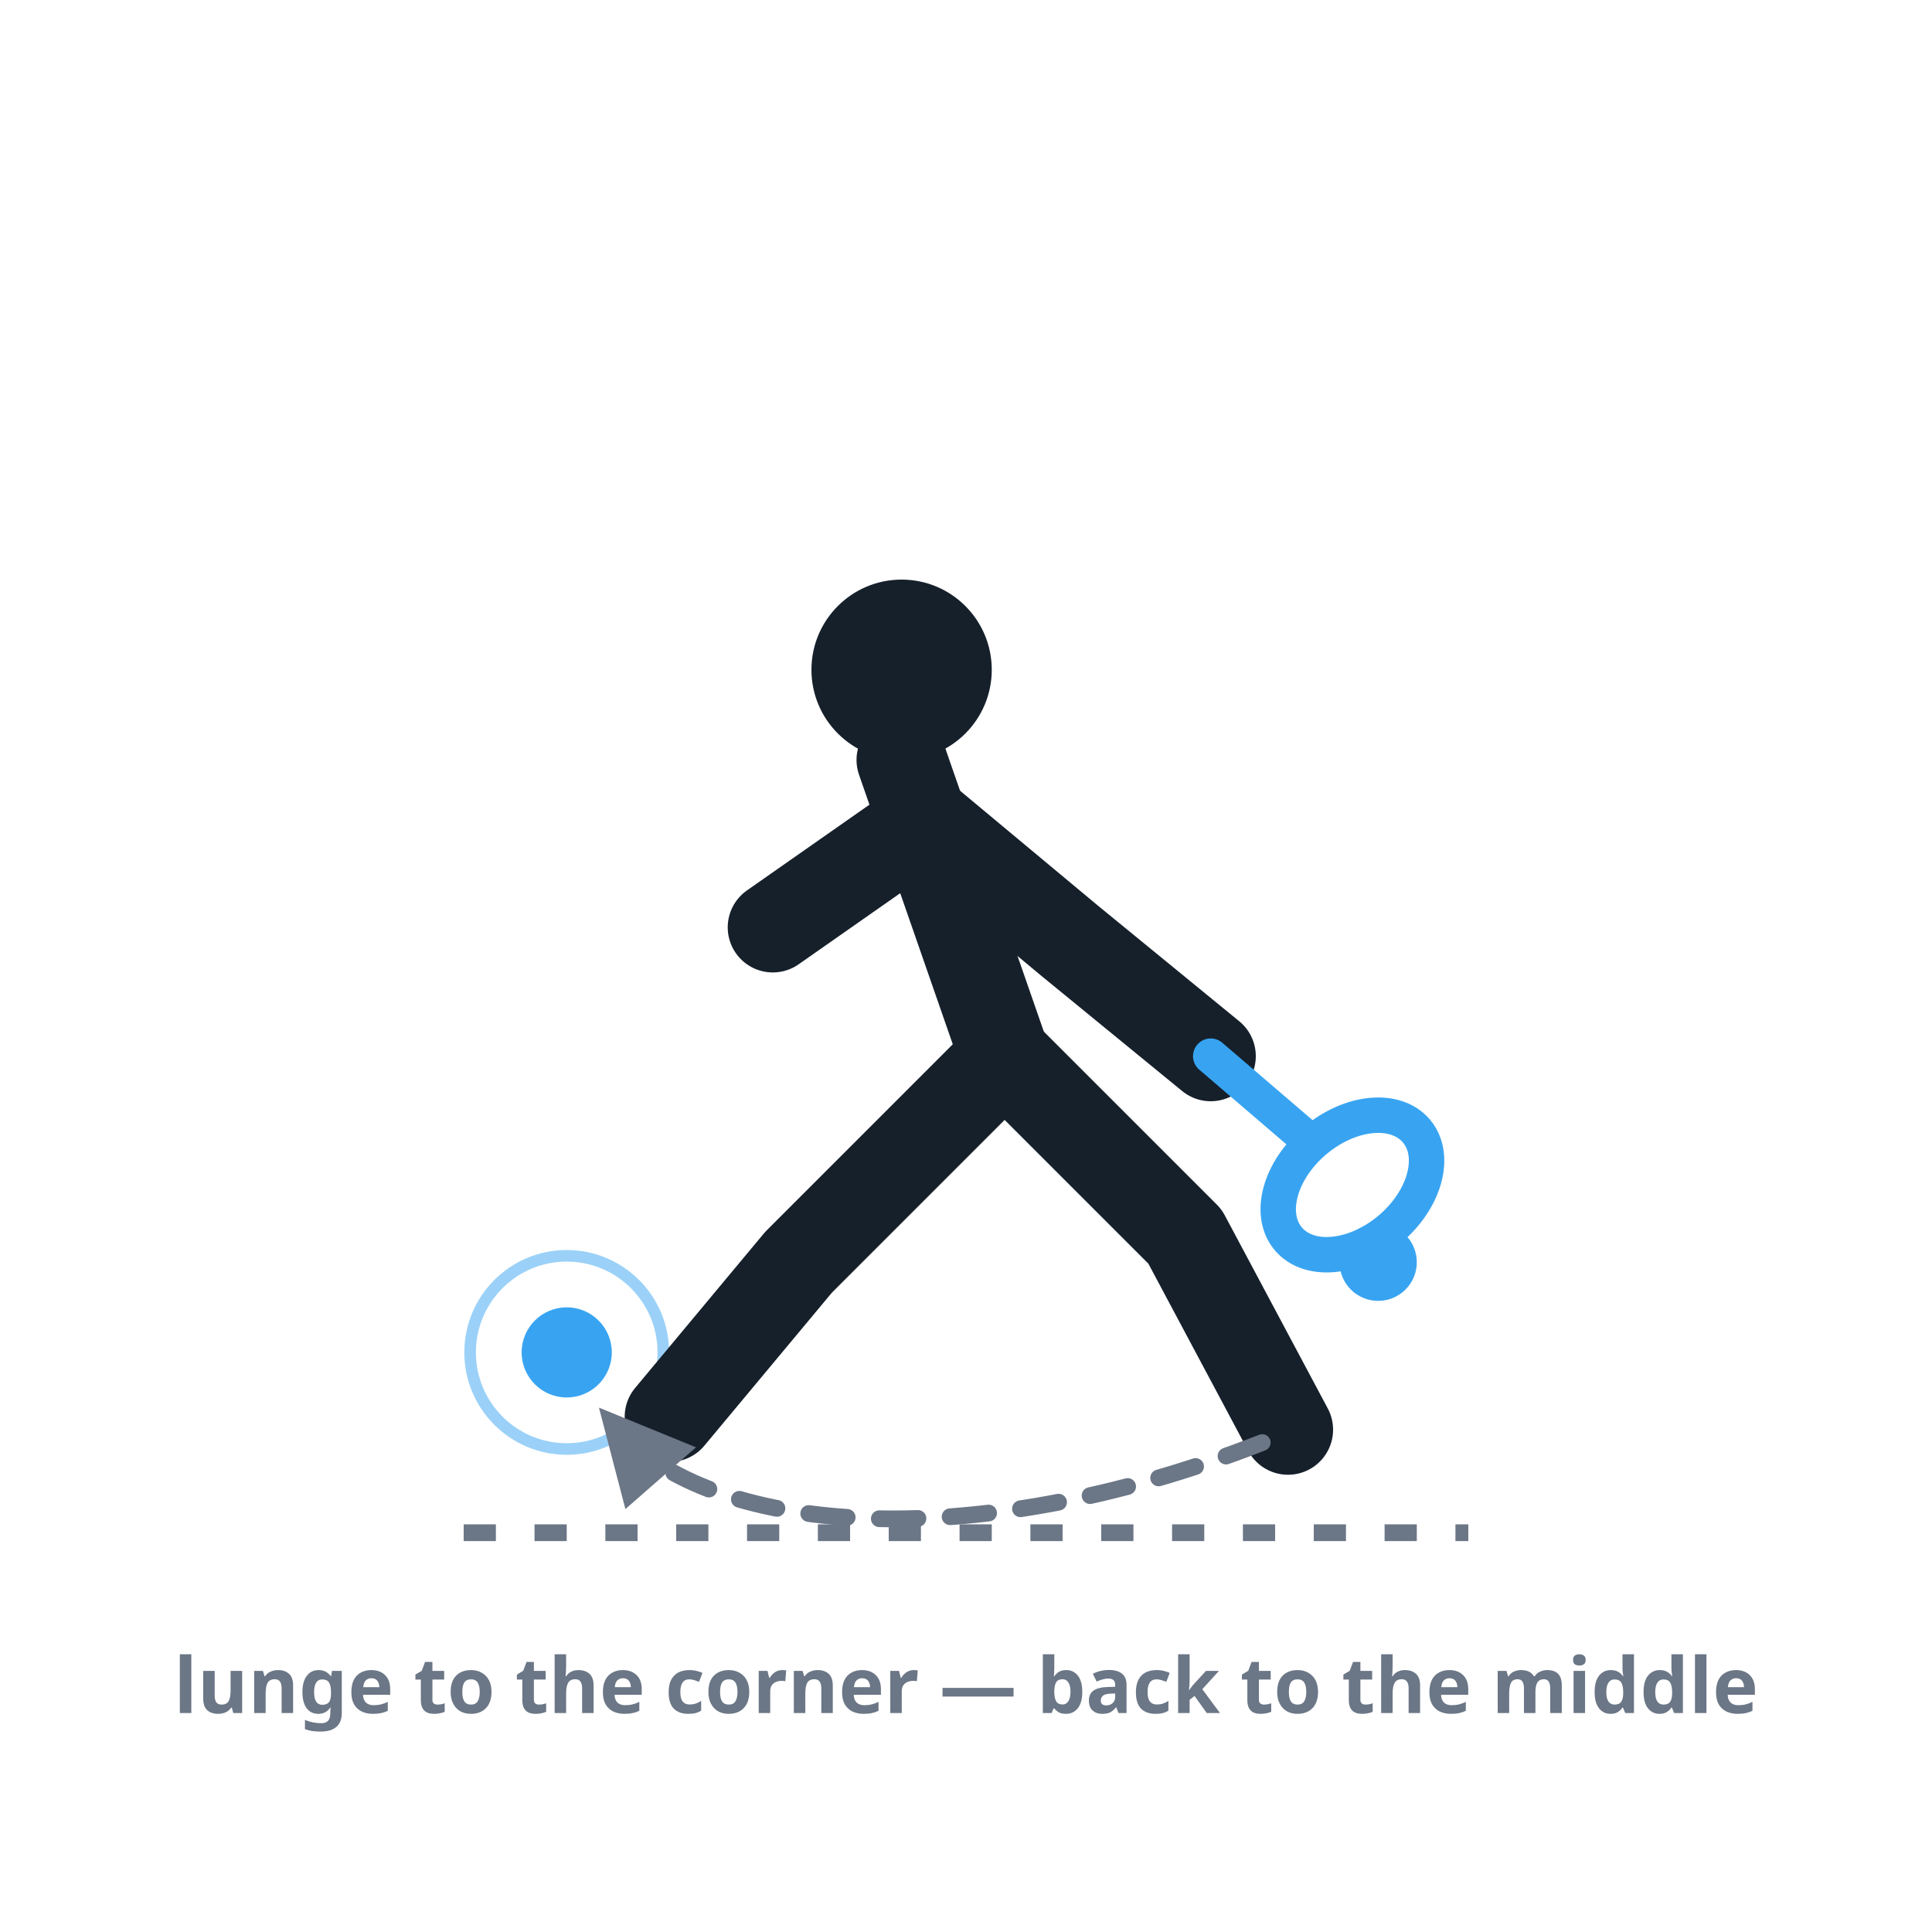
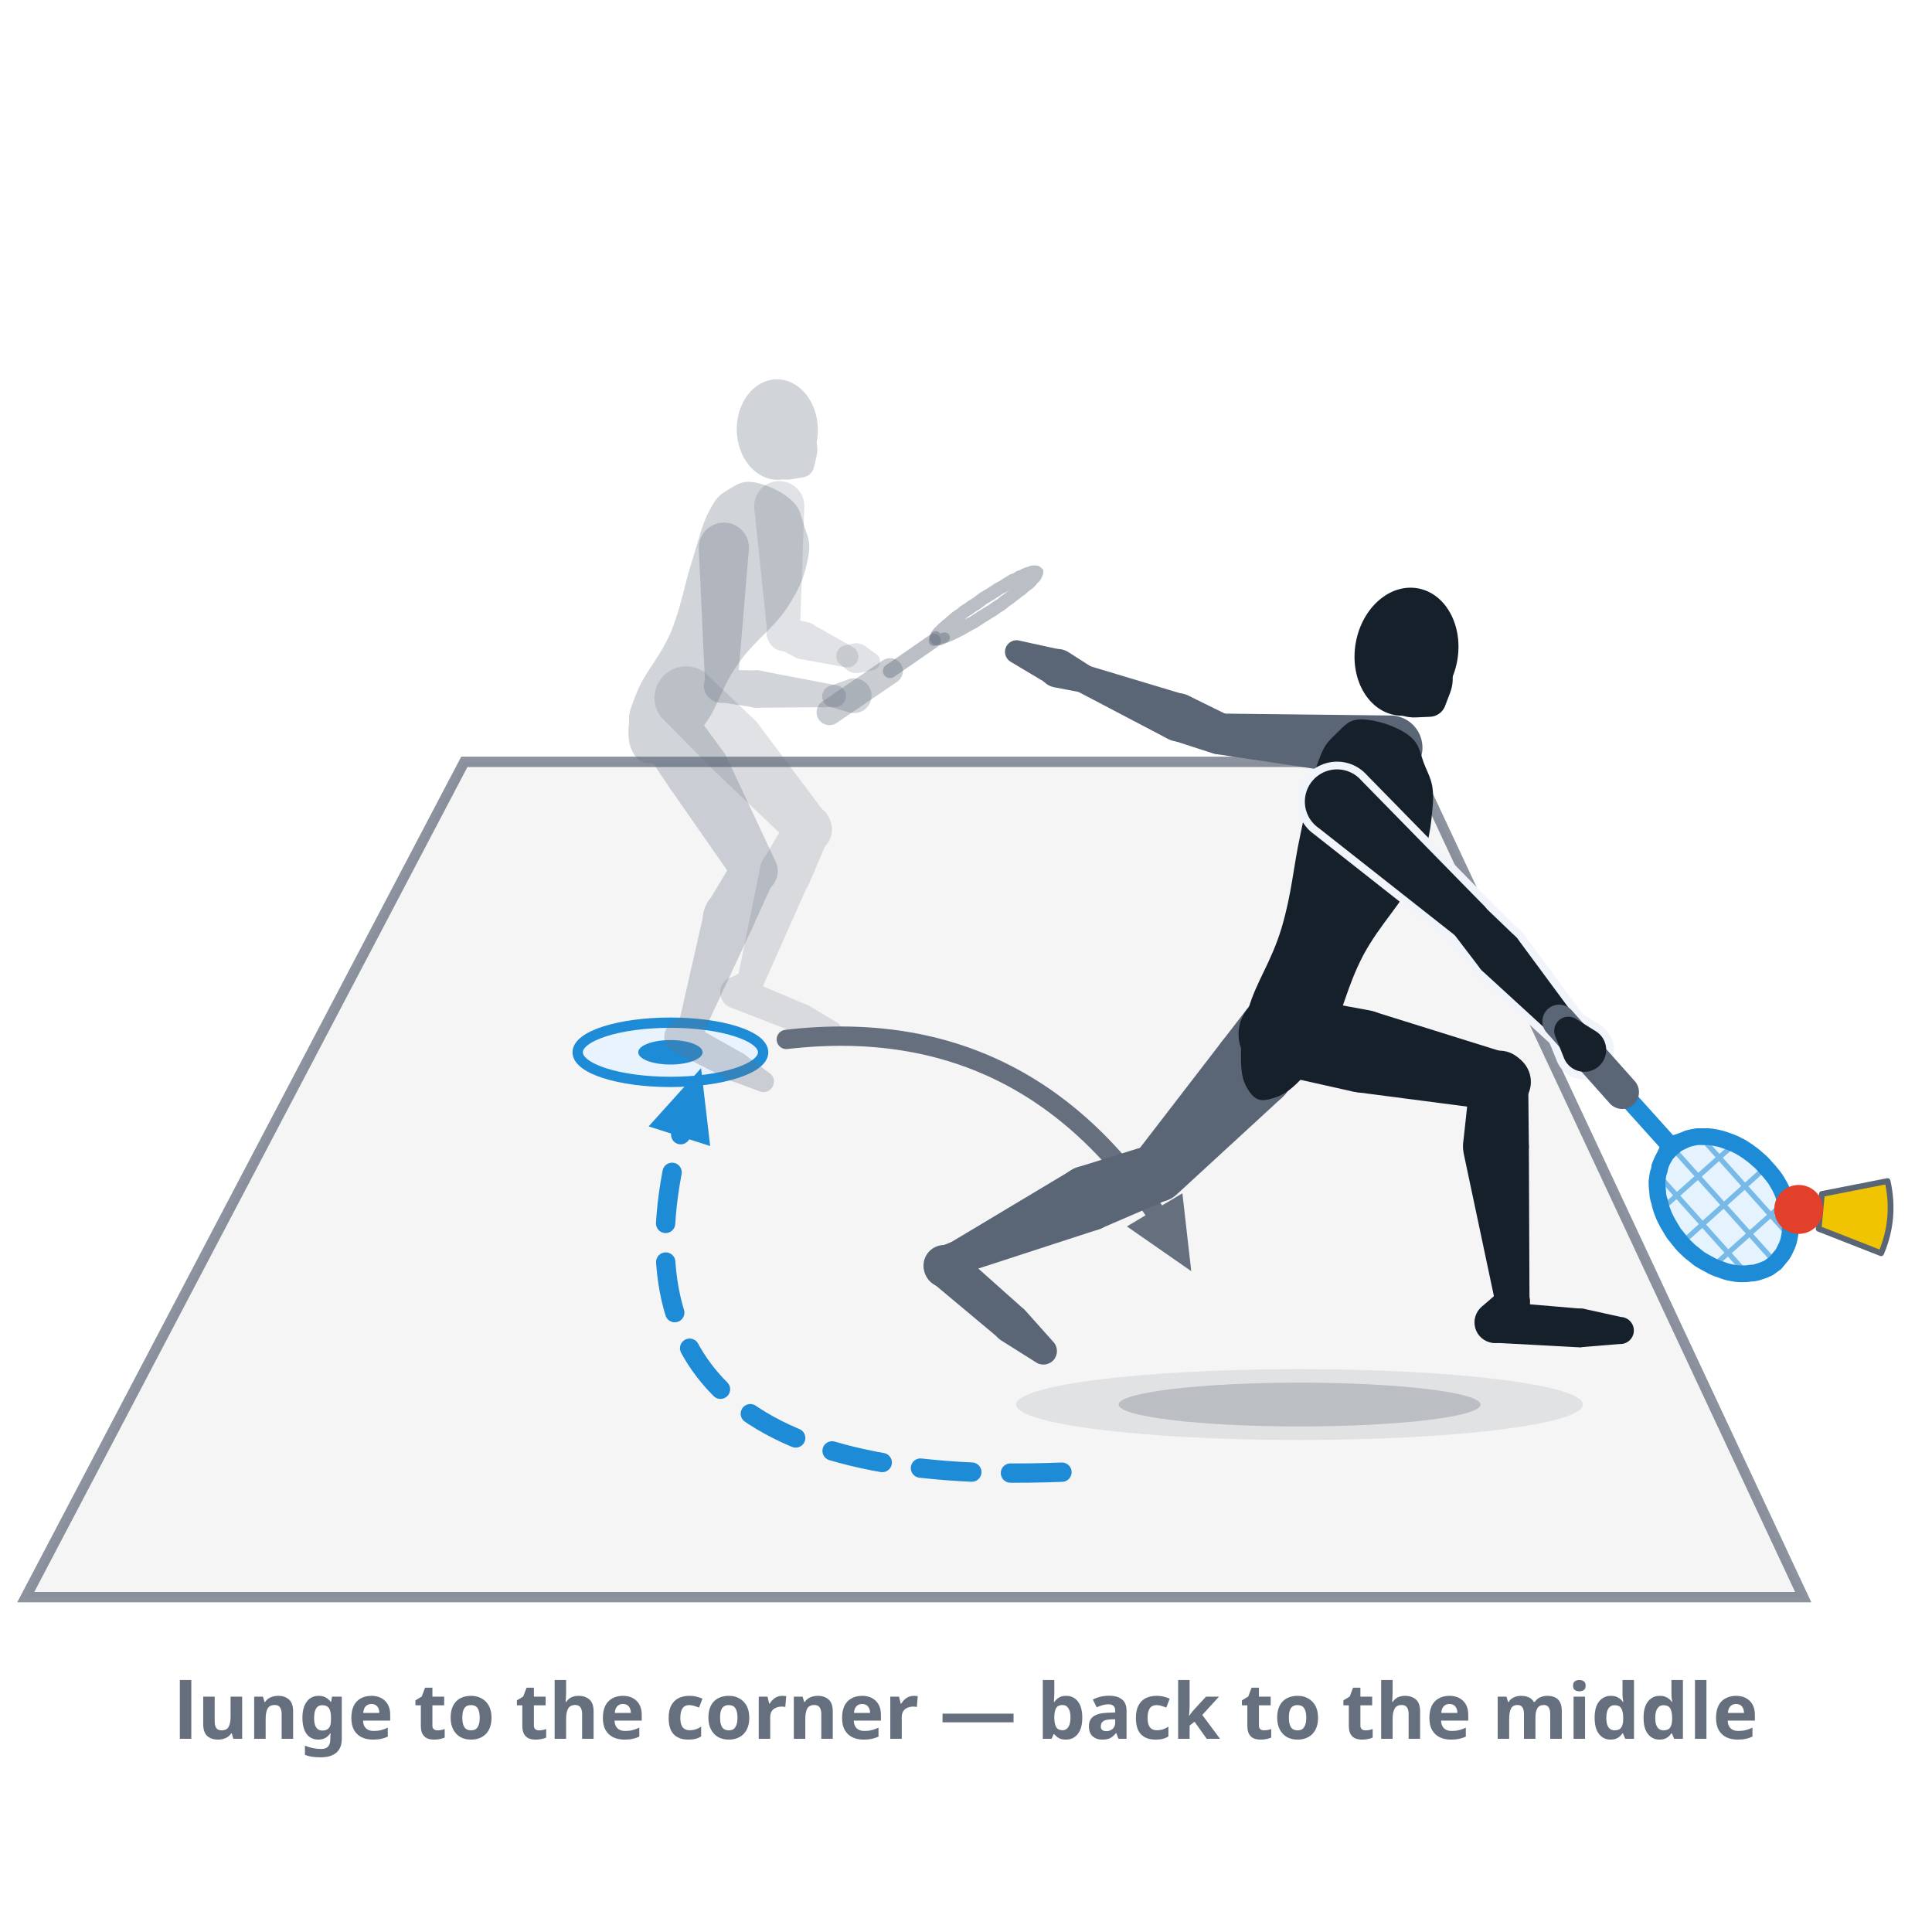
- <svg xmlns="http://www.w3.org/2000/svg" viewBox="0 0 300 300" role="img" aria-label="Footwork, image 2: the movement cycle — lunge into the corner to play the speeder and return on a curved path to the central position in the middle.">
+ <svg xmlns="http://www.w3.org/2000/svg" viewBox="0 0 300 300" role="img" data-quelle="figuren" aria-label="Footwork, image 2: the movement cycle — lunge into the corner to play the speeder and return on a curved path to the central position in the middle.">
  <style>
-     .fig{fill:none;stroke:var(--tinte,#16202b);stroke-width:14;stroke-linecap:round;stroke-linejoin:round}
-     .kopf{fill:var(--tinte,#16202b)}
-     .schaft{fill:none;stroke:var(--primaer,#38a4f1);stroke-width:5.5;stroke-linecap:round}
-     .kelle{fill:none;stroke:var(--primaer,#38a4f1);stroke-width:5.5}
-     .speeder{fill:var(--primaer,#38a4f1)}
-     .zur{fill:none;stroke:var(--tinte-3,#6b7686);stroke-width:2.6;stroke-dasharray:6 5;stroke-linecap:round}
-     .basis{fill:var(--primaer,#38a4f1)}
-     .ring{fill:none;stroke:var(--primaer,#38a4f1);stroke-width:1.8;opacity:.5}
-     .boden{fill:none;stroke:var(--tinte-3,#6b7686);stroke-width:2.6;stroke-dasharray:5 6}
-     .mk{fill:var(--tinte-3,#6b7686)}
-     .st{fill:var(--tinte-3,#6b7686);font:600 12px/1 system-ui,sans-serif;text-anchor:middle}
+     .s-k{fill:var(--tinte,#16202b)}
+     .s-f{fill:var(--tinte-2,#5a6675)}
+     .s-gk{fill:var(--tinte-3,#656f7e);opacity:.3}
+     .s-gf{fill:var(--tinte-3,#656f7e);opacity:.2}
+     .s-x{fill:var(--flaeche-2,#f1f5fb);stroke:var(--flaeche-2,#f1f5fb);stroke-width:2.4;stroke-linejoin:round}
+     .s-rf{fill:var(--primaer,#38a4f1);opacity:.14}
+     .s-rs{fill:none;stroke:var(--primaer-dunkel,#1e8bd6);stroke-width:.8;opacity:.55}
+     .s-rr{fill:none;stroke:var(--primaer-dunkel,#1e8bd6);stroke-width:2.6;stroke-linejoin:round}
+     .s-rh{fill:none;stroke:var(--primaer-dunkel,#1e8bd6);stroke-width:2.1;stroke-linecap:round;stroke-linejoin:round}
+     .s-rsch{fill:none;stroke:var(--primaer-dunkel,#1e8bd6);stroke-width:2.8;stroke-linecap:round}
+     .s-rg{fill:none;stroke:var(--tinte-2,#5a6675);stroke-width:5.2;stroke-linecap:round}
+     .s-gr{fill:none;stroke:var(--tinte-3,#656f7e);stroke-width:2;opacity:.45}
+     .s-gh{fill:none;stroke:var(--tinte-3,#656f7e);stroke-width:1.6;opacity:.45;stroke-linecap:round;stroke-linejoin:round}
+     .s-gsch{fill:none;stroke:var(--tinte-3,#656f7e);stroke-width:2.2;opacity:.45;stroke-linecap:round}
+     .s-gg{fill:none;stroke:var(--tinte-3,#656f7e);stroke-width:4;opacity:.35;stroke-linecap:round}
+     .s-korb{fill:var(--speeder-korb,#f0c400);stroke:var(--tinte-2,#5a6675);stroke-width:.9;stroke-linejoin:round}
+     .s-kappe{fill:var(--speeder-kappe,#e2402a)}
+     .s-sch{fill:var(--schatten-boden,#16202b2e)}
+     .s-schw{fill:var(--schatten-boden,#16202b2e);opacity:.5}
+     .s-weg{fill:none;stroke:var(--primaer-dunkel,#1e8bd6);stroke-width:3;stroke-dasharray:8 6;stroke-linecap:round}
+     .s-wegv{fill:none;stroke:var(--tinte-3,#656f7e);stroke-width:3;stroke-linecap:round}
+     .s-mk{fill:var(--primaer-dunkel,#1e8bd6)}
+     .s-mkg{fill:var(--tinte-3,#656f7e)}
+     .s-feld{fill:var(--tinte-3,#656f7e);opacity:.07}
+     .s-linie{fill:none;stroke:var(--tinte-3,#656f7e);stroke-width:1.6;opacity:.75;stroke-linecap:round}
+     .s-basis{fill:var(--primaer-weich,#e8f3fe);stroke:var(--primaer-dunkel,#1e8bd6);stroke-width:1.6}
+     .st{fill:var(--tinte-3,#656f7e);font:600 12px/1 system-ui,sans-serif;text-anchor:middle}
  </style>
  <defs>
-     <marker id="m008" viewBox="0 0 10 10" markerWidth="7" markerHeight="7" refX="6.5" refY="5" orient="auto">
-       <path d="M1,1 L9,5 L1,9 Z" class="mk" />
+     <marker id="p008" viewBox="0 0 10 10" markerWidth="4.4" markerHeight="4.4" refX="5" refY="5" orient="auto">
+       <path d="M1,1.2 L9.4,5 L1,8.8 Z" class="s-mk" />
+     </marker>
+     <marker id="g008" viewBox="0 0 10 10" markerWidth="4.4" markerHeight="4.4" refX="5" refY="5" orient="auto">
+       <path d="M1,1.2 L9.4,5 L1,8.8 Z" class="s-mkg" />
    </marker>
  </defs>
-   <circle class="ring" cx="88" cy="210" r="15" />
-   <circle class="basis" cx="88" cy="210" r="7" />
-   <circle class="kopf" cx="140" cy="104" r="14" />
-   <path class="fig" d="M140,118 L156,164" />
-   <path class="fig" d="M156,164 L184,192 L200,222" />
-   <path class="fig" d="M156,164 L124,196 L104,220" />
-   <path class="fig" d="M142,126 L166,146 L188,164" />
-   <path class="fig" d="M140,130 L120,144" />
-   <line class="schaft" x1="188" y1="164" x2="202" y2="176" />
-   <ellipse class="kelle" cx="210" cy="184" rx="9" ry="13" transform="rotate(50 210 184)" />
-   <circle class="speeder" cx="214" cy="196" r="6" />
-   <path class="zur" d="M196,224 C 150,242 110,238 96,222" marker-end="url(#m008)" />
-   <line class="boden" x1="72" y1="238" x2="228" y2="238" />
-   <text class="st" x="150" y="266">lunge to the corner — back to the middle</text>
+   <path class="s-feld" d="M4,248L280,248L219.3,118.3L72.1,118.3Z" />
+   <path class="s-linie" d="M4,248L280,248L219.3,118.3L72.1,118.3Z" />
+   <ellipse class="s-basis" cx="104.1" cy="163.4" rx="14.4" ry="4.6" />
+   <ellipse class="s-mk" cx="104.1" cy="163.4" rx="5" ry="1.9" />
+   <g class="s-gf">
+     <path d="M102.6,111.3L110.2,119A5,5 0 1 0 117.2,111.8L109.4,104.4A4.9,4.9 0 0 0 102.6,111.3Z" />
+     <path d="M110.3,119.1L123,131.2A3.5,3.5 0 0 0 128.3,126.5L117.8,112.5A5,5 0 1 0 110.3,119.1Z" />
+     <path d="M122.4,126.9L118.4,133.7A4,4 0 1 0 125.6,137.3L128.7,130A3.5,3.5 0 0 0 122.4,126.9Z" />
+     <path d="M118,134.9L114.5,152.1A2,2 0 0 0 118.4,153.3L125.5,137.3A4,4 0 1 0 118,134.9Z" />
+     <path d="M115.5,150.7L113.2,152A2.5,2.5 0 1 0 116.5,155.8L118.1,153.7A2,2 0 0 0 115.5,150.7Z" />
+     <path d="M113.6,156.5L123.4,160.3A2.3,2.3 0 0 0 125.2,156L115.5,151.9A2.5,2.5 0 1 0 113.6,156.5Z" />
+     <path d="M123.7,160.4L128.5,161.6A1.6,1.6 0 0 0 129.7,158.6L125.5,156.1A2.3,2.3 0 1 0 123.7,160.4Z" />
+   </g>
+   <g class="s-gf">
+     <path d="M117.1,78.7L119.2,98.7A2.5,2.5 0 0 0 124.2,98.5L124.9,78.5A3.9,3.9 0 1 0 117.1,78.7Z" />
+     <path d="M120.6,100.6L123.4,102A2.9,2.9 0 1 0 125.3,96.6L122.3,95.9A2.5,2.5 0 0 0 120.6,100.6Z" />
+     <path d="M124.1,102.3L131.2,103.6A1.7,1.7 0 0 0 132.3,100.4L126.1,96.9A2.9,2.9 0 1 0 124.1,102.3Z" />
+   </g>
+   <g class="s-gf">
+     <path d="M130.5,103.2L131.6,104.1A2.3,2.3 0 1 0 132.6,99.9L131.2,100.2A1.7,1.7 0 0 0 130.5,103.2Z" />
+     <path d="M133.3,104.5L135.5,104.1A1.4,1.4 0 0 0 136.1,101.6L134.3,100.3A2.3,2.3 0 1 0 133.3,104.5Z" />
+   </g>
+   <g class="s-gk">
+     <path d="M122.7,77.5C124.2,78.8 124.2,79.6 124.8,81.4C125.3,83.2 126,83.9 125.5,86.5C125,89.1 124.4,91.1 122.2,94.4C120,97.7 117.1,99.5 114.6,103.1C112.1,106.6 111.6,109.4 109.7,112.1C107.9,114.8 107.2,115.4 105.5,116.7C103.8,118 102.8,118.4 101.4,118.5C100,118.6 99.2,118.3 98.5,117.2C97.8,116.1 97.5,115 97.6,113C97.8,110.9 97.8,110 99.1,107C100.4,104.1 102.5,102 104.2,98.1C105.8,94.1 106.2,91.1 107.4,87.3C108.6,83.5 109,81.4 110.2,79.2C111.4,76.9 111.9,76.8 113.3,75.9C114.7,75.1 115.3,74.6 117.2,74.9C119.1,75.3 121.2,76.2 122.7,77.5Z" />
+     <path d="M98.1,113.6L104.1,122.5A5,5 0 1 0 112.3,116.7L106,108.1A4.9,4.9 0 0 0 98.1,113.6Z" />
+     <path d="M104.1,122.5L114.2,137A3.5,3.5 0 0 0 120.3,133.5L112.8,117.5A5,5 0 1 0 104.1,122.5Z" />
+     <path d="M114.1,133.2L109.9,140.2A4,4 0 1 0 116.9,143.9L120.3,136.4A3.5,3.5 0 0 0 114.1,133.2Z" />
+     <path d="M109.4,141.3L105.4,158.9A2,2 0 0 0 109.3,160.2L116.9,143.9A4,4 0 1 0 109.4,141.3Z" />
+     <path d="M106.4,157.6L104.4,158.8A2.5,2.5 0 1 0 107.7,162.4L109.1,160.6A2,2 0 0 0 106.4,157.6Z" />
+     <path d="M104.5,163.2L113.2,167.7A2.3,2.3 0 0 0 115.4,163.6L106.9,158.8A2.5,2.5 0 1 0 104.5,163.2Z" />
+     <path d="M113.5,167.8L117.8,169.4A1.6,1.6 0 0 0 119.3,166.5L115.7,163.8A2.3,2.3 0 1 0 113.5,167.8Z" />
+   </g>
+   <g class="s-gk">
+     <ellipse cx="120.7" cy="66.7" rx="6.3" ry="7.8" transform="rotate(-1 120.7 66.7)" />
+     <path d="M123,74.4L124.8,74.1A2,2 0 0 0 126.4,72.5L126.8,70.8A4.7,4.7 0 1 0 123,74.4Z" />
+   </g>
+   <g class="s-gk">
+     <path d="M108.5,85L109.5,106.6A2.5,2.5 0 0 0 114.5,106.7L116.3,85.1A3.9,3.9 0 1 0 108.5,85Z" />
+     <path d="M111.6,109L116.8,109.8A2.9,2.9 0 1 0 117.3,104.1L112,104A2.5,2.5 0 0 0 111.6,109Z" />
+     <path d="M117.3,109.9L129.5,109.8A1.7,1.7 0 0 0 129.8,106.4L117.8,104.1A2.9,2.9 0 1 0 117.3,109.9Z" />
+   </g>
+   <path class="s-gh" d="M146.7,99L145,99.5L145.3,98.8" />
+   <path class="s-gsch" d="M138.2,104.2L145,99.5" />
+   <path class="s-gr" d="M160.8,88.8C160.7,88.8 160.6,88.8 160.4,88.8C160.3,88.8 160.1,88.9 159.9,89C159.7,89 159.4,89.1 159.2,89.2C158.9,89.4 158.6,89.5 158.3,89.6C158,89.8 157.7,90 157.3,90.1C157,90.3 156.6,90.5 156.3,90.7C155.9,91 155.5,91.2 155.1,91.4C154.7,91.7 154.3,91.9 153.9,92.2C153.5,92.4 153.1,92.7 152.7,92.9C152.3,93.2 151.9,93.5 151.5,93.8C151.1,94 150.7,94.3 150.3,94.6C149.9,94.8 149.5,95.1 149.2,95.4C148.8,95.6 148.5,95.9 148.2,96.1C147.9,96.4 147.6,96.6 147.3,96.9C147,97.1 146.8,97.3 146.6,97.5C146.3,97.7 146.2,97.9 146,98.1C145.8,98.2 145.7,98.4 145.6,98.5C145.5,98.6 145.4,98.8 145.4,98.9C145.3,99 145.3,99 145.4,99.1C145.4,99.1 145.5,99.2 145.5,99.2C145.6,99.2 145.8,99.2 145.9,99.2C146.1,99.1 146.2,99.1 146.4,99C146.6,98.9 146.9,98.8 147.1,98.7C147.4,98.6 147.7,98.5 148,98.3C148.3,98.2 148.6,98 149,97.8C149.3,97.7 149.7,97.4 150.1,97.2C150.4,97 150.8,96.8 151.2,96.6C151.6,96.3 152,96.1 152.4,95.8C152.8,95.6 153.2,95.3 153.7,95C154.1,94.8 154.5,94.5 154.9,94.2C155.3,94 155.7,93.7 156,93.4C156.4,93.1 156.8,92.9 157.1,92.6C157.5,92.3 157.8,92.1 158.1,91.8C158.5,91.6 158.7,91.4 159,91.1C159.3,90.9 159.5,90.7 159.8,90.5C160,90.3 160.2,90.1 160.3,89.9C160.5,89.8 160.6,89.6 160.7,89.5C160.8,89.3 160.9,89.2 160.9,89.1C161,89 161,88.9 161,88.9C160.9,88.8 160.9,88.8 160.8,88.8Z" />
+   <path class="s-gg" d="M128.8,110.6L138.2,104.2" />
+   <g class="s-gk">
+     <path d="M129,109.8L131.8,110.6A2.7,2.7 0 1 0 131.7,105.5L128.9,106.5A1.7,1.7 0 0 0 129,109.8Z" />
+   </g>
+   <path class="s-wegv" d="M122.1,161.4 Q 160.8,156.9 182,192.4" marker-end="url(#g008)" />
+   <ellipse class="s-schw" cx="201.8" cy="218.1" rx="44" ry="5.5" />
+   <ellipse class="s-sch" cx="201.8" cy="218.1" rx="28.1" ry="3.4" />
+   <g class="s-f">
+     <path d="M196.7,152.7L189.6,161.9A6.4,6.4 0 1 0 199.9,169.5L206.6,160.1A6.2,6.2 0 0 0 196.7,152.7Z" />
+     <path d="M189.6,161.9L176.2,179.3A4.5,4.5 0 0 0 182.8,185.4L199,170.5A6.4,6.4 0 1 0 189.6,161.9Z" />
+     <path d="M178.4,177.8L167.8,181.1A5.1,5.1 0 1 0 171.3,190.6L181.5,186.2A4.5,4.5 0 0 0 178.4,177.8Z" />
+     <path d="M166.7,181.5L147.5,193A2.6,2.6 0 0 0 149.7,197.7L170.9,190.8A5.1,5.1 0 1 0 166.7,181.5Z" />
+     <path d="M147.9,192.8L145.6,193.7A3.2,3.2 0 1 0 149.1,198.8L150.8,197A2.6,2.6 0 0 0 147.9,192.8Z" />
+     <path d="M144.7,199.1L155.1,207.8A3,3 0 0 0 159,203.3L148.9,194.3A3.2,3.2 0 1 0 144.7,199.1Z" />
+     <path d="M155.4,208.1L160.8,211.5A2.1,2.1 0 0 0 163.5,208.3L159.3,203.6A3,3 0 1 0 155.4,208.1Z" />
+   </g>
+   <g class="s-f">
+     <path d="M215.7,111.1L189.4,110.8A3.2,3.2 0 0 0 188.9,117.1L214.9,121A5,5 0 1 0 215.7,111.1Z" />
+     <path d="M190.8,111.1L184.7,108.1A3.7,3.7 0 1 0 181.9,114.9L188.4,117A3.2,3.2 0 0 0 190.8,111.1Z" />
+     <path d="M184.1,107.9L168.8,103.3A2.2,2.2 0 0 0 167.2,107.3L181.3,114.7A3.7,3.7 0 1 0 184.1,107.9Z" />
+   </g>
+   <g class="s-f">
+     <path d="M169.4,103.5L165.8,101.2A3,3 0 1 0 163.6,106.7L167.8,107.5A2.2,2.2 0 0 0 169.4,103.5Z" />
+     <path d="M164.8,100.9L158.4,99.5A1.8,1.8 0 0 0 157,102.8L162.7,106.2A2.9,2.9 0 1 0 164.8,100.9Z" />
+   </g>
+   <g class="s-k">
+     <path d="M218.5,114C220.4,115.4 220.3,116.3 221.1,118.5C221.9,120.6 222.7,121.4 222.5,124.8C222.2,128.3 222,131 219.9,135.7C217.7,140.4 214.4,143.3 211.7,148.3C209.1,153.3 208.6,156.9 206.6,160.8C204.7,164.6 203.9,165.5 202.1,167.5C200.2,169.5 199,170.2 197.4,170.6C195.8,171.1 194.9,170.8 194,169.5C193.1,168.2 192.7,167 192.7,164.3C192.7,161.7 192.6,160.6 193.9,156.5C195.1,152.4 197.4,149.4 199,144.1C200.6,138.7 200.8,134.8 201.9,129.7C203,124.6 203.4,121.9 204.5,118.8C205.6,115.6 206.1,115.3 207.5,113.9C209,112.5 209.4,111.7 211.6,111.7C213.8,111.8 216.6,112.7 218.5,114Z" />
+     <path d="M196.7,166.5L210.1,169.5A6.4,6.4 0 1 0 212.7,156.9L199.1,154.4A6.2,6.2 0 0 0 196.7,166.5Z" />
+     <path d="M210.7,169.6L232.2,172.4A4.5,4.5 0 0 0 234.2,163.6L213.4,157.1A6.4,6.4 0 1 0 210.7,169.6Z" />
+     <path d="M228.3,167.4L227.2,177.5A5.1,5.1 0 1 0 237.4,178.1L237.3,167.9A4.5,4.5 0 0 0 228.3,167.4Z" />
+     <path d="M227.3,179.2L232.3,202.8A2.6,2.6 0 0 0 237.5,202.2L237.4,178.1A5.1,5.1 0 1 0 227.3,179.2Z" />
+     <path d="M233.2,200.2L230.1,202.9A3.2,3.2 0 1 0 234.9,207L237.1,203.6A2.6,2.6 0 0 0 233.2,200.2Z" />
+     <path d="M232,208.5L245,209.2A3,3 0 0 0 245.4,203.2L232.5,202.1A3.2,3.2 0 1 0 232,208.5Z" />
+     <path d="M245.4,209.2L251.5,208.7A2.1,2.1 0 0 0 251.7,204.5L245.8,203.2A3,3 0 1 0 245.4,209.2Z" />
+   </g>
+   <g class="s-k">
+     <ellipse cx="218.4" cy="101.2" rx="8" ry="10" transform="rotate(10.2 218.4 101.2)" />
+     <path d="M219.8,111.4L222.1,111.3A2.6,2.6 0 0 0 224.4,109.6L225.2,107.5A6,6 0 1 0 219.8,111.4Z" />
+   </g>
+   <g class="s-x">
+     <path d="M204.8,128.6L226,145.3A3.2,3.2 0 0 0 230.3,140.5L211.4,121.2A5,5 0 1 0 204.8,128.6Z" />
+     <path d="M225.5,144.7L229.7,150.2A3.7,3.7 0 1 0 235.2,145.3L230.2,140.5A3.2,3.2 0 0 0 225.5,144.7Z" />
+     <path d="M230.1,150.7L242,161.6A2.2,2.2 0 0 0 245.2,158.7L235.6,145.7A3.7,3.7 0 1 0 230.1,150.7Z" />
+     <path d="M241.5,160.9L242.9,164.4A3.4,3.4 0 1 0 247.9,160.2L244.7,158.2A2.2,2.2 0 0 0 241.5,160.9Z" />
+   </g>
+   <g class="s-k">
+     <path d="M204.8,128.6L226,145.3A3.2,3.2 0 0 0 230.3,140.5L211.4,121.2A5,5 0 1 0 204.8,128.6Z" />
+     <path d="M225.5,144.7L229.7,150.2A3.7,3.7 0 1 0 235.2,145.3L230.2,140.5A3.2,3.2 0 0 0 225.5,144.7Z" />
+     <path d="M230.1,150.7L242,161.6A2.2,2.2 0 0 0 245.2,158.7L235.6,145.7A3.7,3.7 0 1 0 230.1,150.7Z" />
+   </g>
+   <path class="s-rf" d="M275.7,196.1C276,195.7 276.3,195.4 276.6,195C276.9,194.7 277.1,194.2 277.3,193.8C277.5,193.4 277.7,192.9 277.8,192.4C277.9,191.9 278,191.4 278,190.9C278,190.4 278,189.8 278,189.3C277.9,188.8 277.8,188.2 277.7,187.6C277.5,187.1 277.4,186.5 277.1,186C276.9,185.4 276.7,184.9 276.4,184.3C276.1,183.8 275.8,183.2 275.4,182.7C275,182.2 274.6,181.7 274.2,181.3C273.8,180.8 273.4,180.4 272.9,180C272.4,179.5 271.9,179.2 271.4,178.8C270.9,178.5 270.4,178.1 269.9,177.9C269.4,177.6 268.8,177.4 268.3,177.2C267.7,177 267.2,176.8 266.6,176.7C266.1,176.6 265.6,176.5 265.1,176.5C264.5,176.5 264,176.5 263.5,176.5C263,176.6 262.5,176.7 262.1,176.8C261.6,177 261.2,177.2 260.8,177.4C260.4,177.6 260,177.9 259.7,178.2C259.3,178.5 259,178.9 258.7,179.2C258.5,179.6 258.2,180 258,180.5C257.8,180.9 257.7,181.4 257.6,181.9C257.4,182.3 257.4,182.9 257.3,183.4C257.3,183.9 257.3,184.4 257.4,185C257.4,185.5 257.5,186.1 257.7,186.6C257.8,187.2 258,187.8 258.2,188.3C258.4,188.9 258.7,189.4 259,190C259.3,190.5 259.6,191 259.9,191.5C260.3,192 260.7,192.5 261.1,193C261.5,193.5 262,193.9 262.4,194.3C262.9,194.7 263.4,195.1 263.9,195.5C264.4,195.8 264.9,196.1 265.5,196.4C266,196.7 266.5,196.9 267.1,197.1C267.6,197.3 268.2,197.5 268.7,197.6C269.2,197.7 269.8,197.8 270.3,197.8C270.8,197.8 271.3,197.8 271.8,197.7C272.3,197.7 272.8,197.6 273.3,197.4C273.7,197.3 274.1,197.1 274.6,196.9C275,196.6 275.3,196.4 275.7,196.1Z" />
+   <path class="s-rs" d="M257.9,182.9L270.8,197.3M260.2,178.8L275.1,195.4M264.5,177L277.4,191.4M258.5,187.3L268.8,178.1M261.7,192.5L273.6,181.8M266.5,196.2L276.8,187" />
+   <path class="s-rh" d="M257.5,181.1L259.1,177.6L262.8,176.4" />
+   <path class="s-rsch" d="M251.9,169.6L259.1,177.6" />
+   <path class="s-rr" d="M275.7,196.1C276,195.7 276.3,195.4 276.6,195C276.9,194.7 277.1,194.2 277.3,193.8C277.5,193.4 277.7,192.9 277.8,192.4C277.9,191.9 278,191.4 278,190.9C278,190.4 278,189.8 278,189.3C277.9,188.8 277.8,188.2 277.7,187.6C277.5,187.1 277.4,186.5 277.1,186C276.9,185.4 276.7,184.9 276.4,184.3C276.1,183.8 275.8,183.2 275.4,182.7C275,182.2 274.6,181.7 274.2,181.3C273.8,180.8 273.4,180.4 272.9,180C272.4,179.5 271.9,179.2 271.4,178.8C270.9,178.5 270.4,178.1 269.9,177.9C269.4,177.6 268.8,177.4 268.3,177.2C267.7,177 267.2,176.8 266.6,176.7C266.1,176.6 265.6,176.5 265.1,176.5C264.5,176.5 264,176.5 263.5,176.5C263,176.6 262.5,176.7 262.1,176.8C261.6,177 261.2,177.2 260.8,177.4C260.4,177.6 260,177.9 259.7,178.2C259.3,178.5 259,178.9 258.7,179.2C258.5,179.6 258.2,180 258,180.5C257.8,180.9 257.7,181.4 257.6,181.9C257.4,182.3 257.4,182.9 257.3,183.4C257.3,183.9 257.3,184.4 257.4,185C257.4,185.5 257.5,186.1 257.7,186.6C257.8,187.2 258,187.8 258.2,188.3C258.4,188.9 258.7,189.4 259,190C259.3,190.5 259.6,191 259.9,191.5C260.3,192 260.7,192.5 261.1,193C261.5,193.5 262,193.9 262.4,194.3C262.9,194.7 263.4,195.1 263.9,195.5C264.4,195.8 264.9,196.1 265.5,196.4C266,196.7 266.5,196.9 267.1,197.1C267.6,197.3 268.2,197.5 268.7,197.6C269.2,197.7 269.8,197.8 270.3,197.8C270.8,197.8 271.3,197.8 271.8,197.7C272.3,197.7 272.8,197.6 273.3,197.4C273.7,197.3 274.1,197.1 274.6,196.9C275,196.6 275.3,196.4 275.7,196.1Z" />
+   <path class="s-rg" d="M242.1,158.6L251.9,169.6" />
+   <g class="s-k">
+     <path d="M241.5,160.9L242.9,164.4A3.4,3.4 0 1 0 247.9,160.2L244.7,158.2A2.2,2.2 0 0 0 241.5,160.9Z" />
+   </g>
+   <path class="s-korb" d="M282.9,185.4L293.1,183.4Q294.4,189.2 292.1,194.6L282.4,190.8Z" />
+   <path class="s-kappe" d="M275.5,187.8a3.8,3.8 0 1 0 7.6,0a3.8,3.8 0 1 0 -7.6,0Z" />
+   <path class="s-weg" d="M164.9,228.6 Q 87.9,231.6 107.1,171.4" marker-end="url(#p008)" />
+   <text class="st" x="150" y="270">lunge to the corner — back to the middle</text>
</svg>
